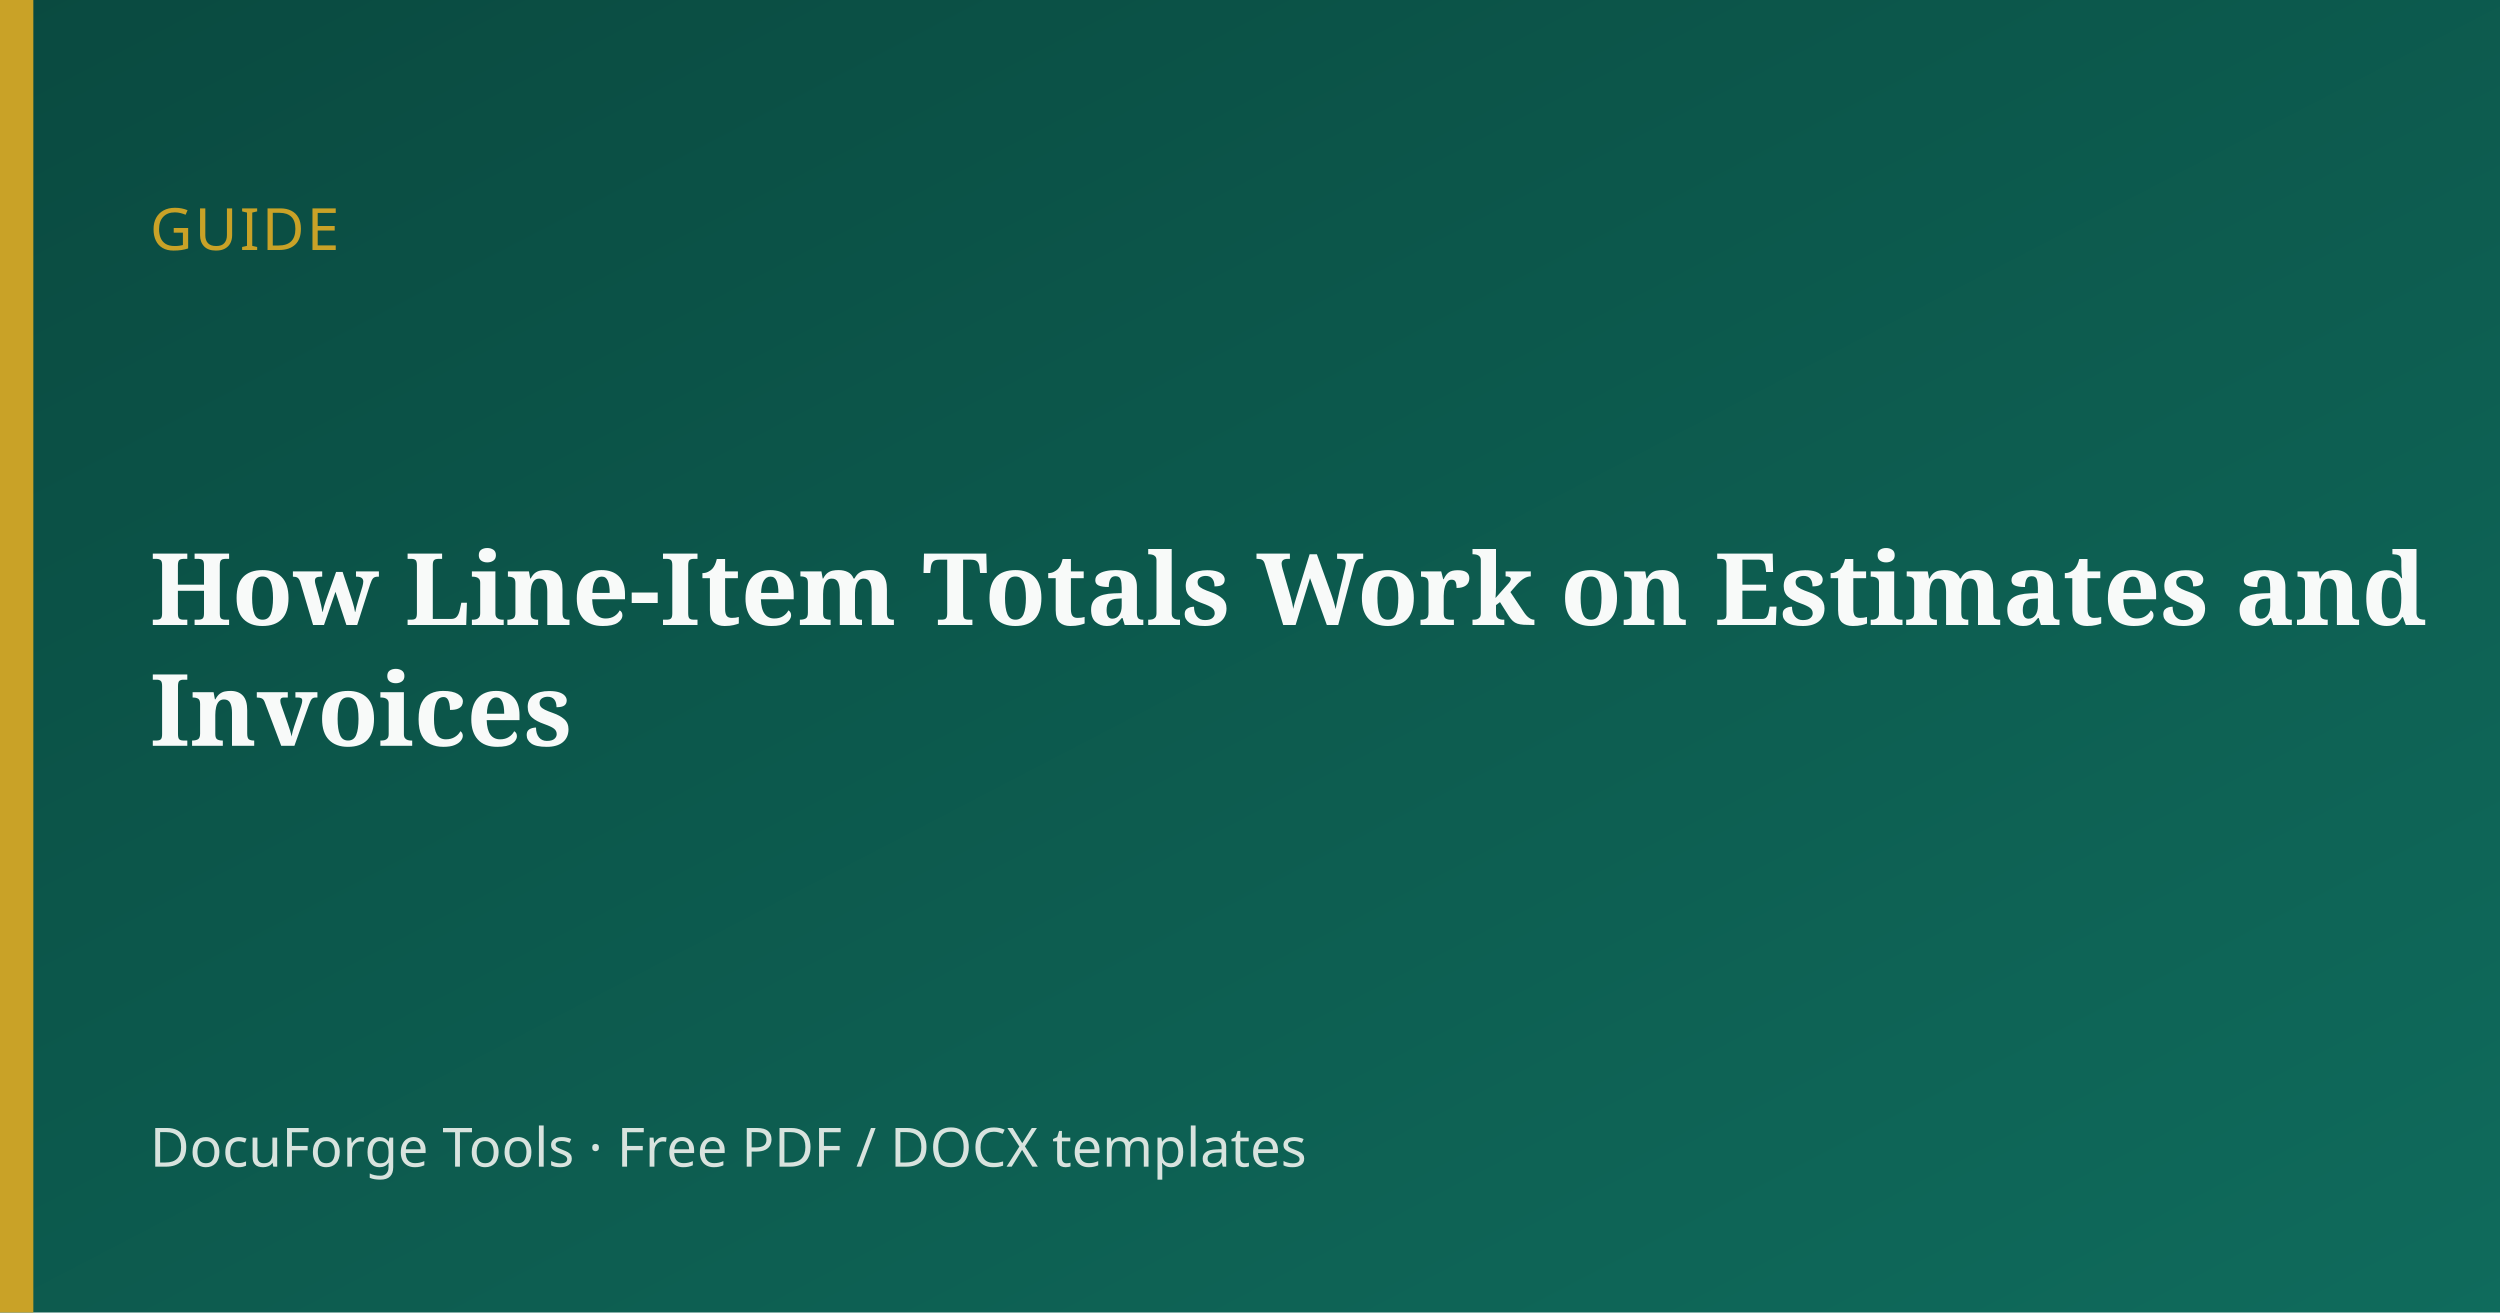
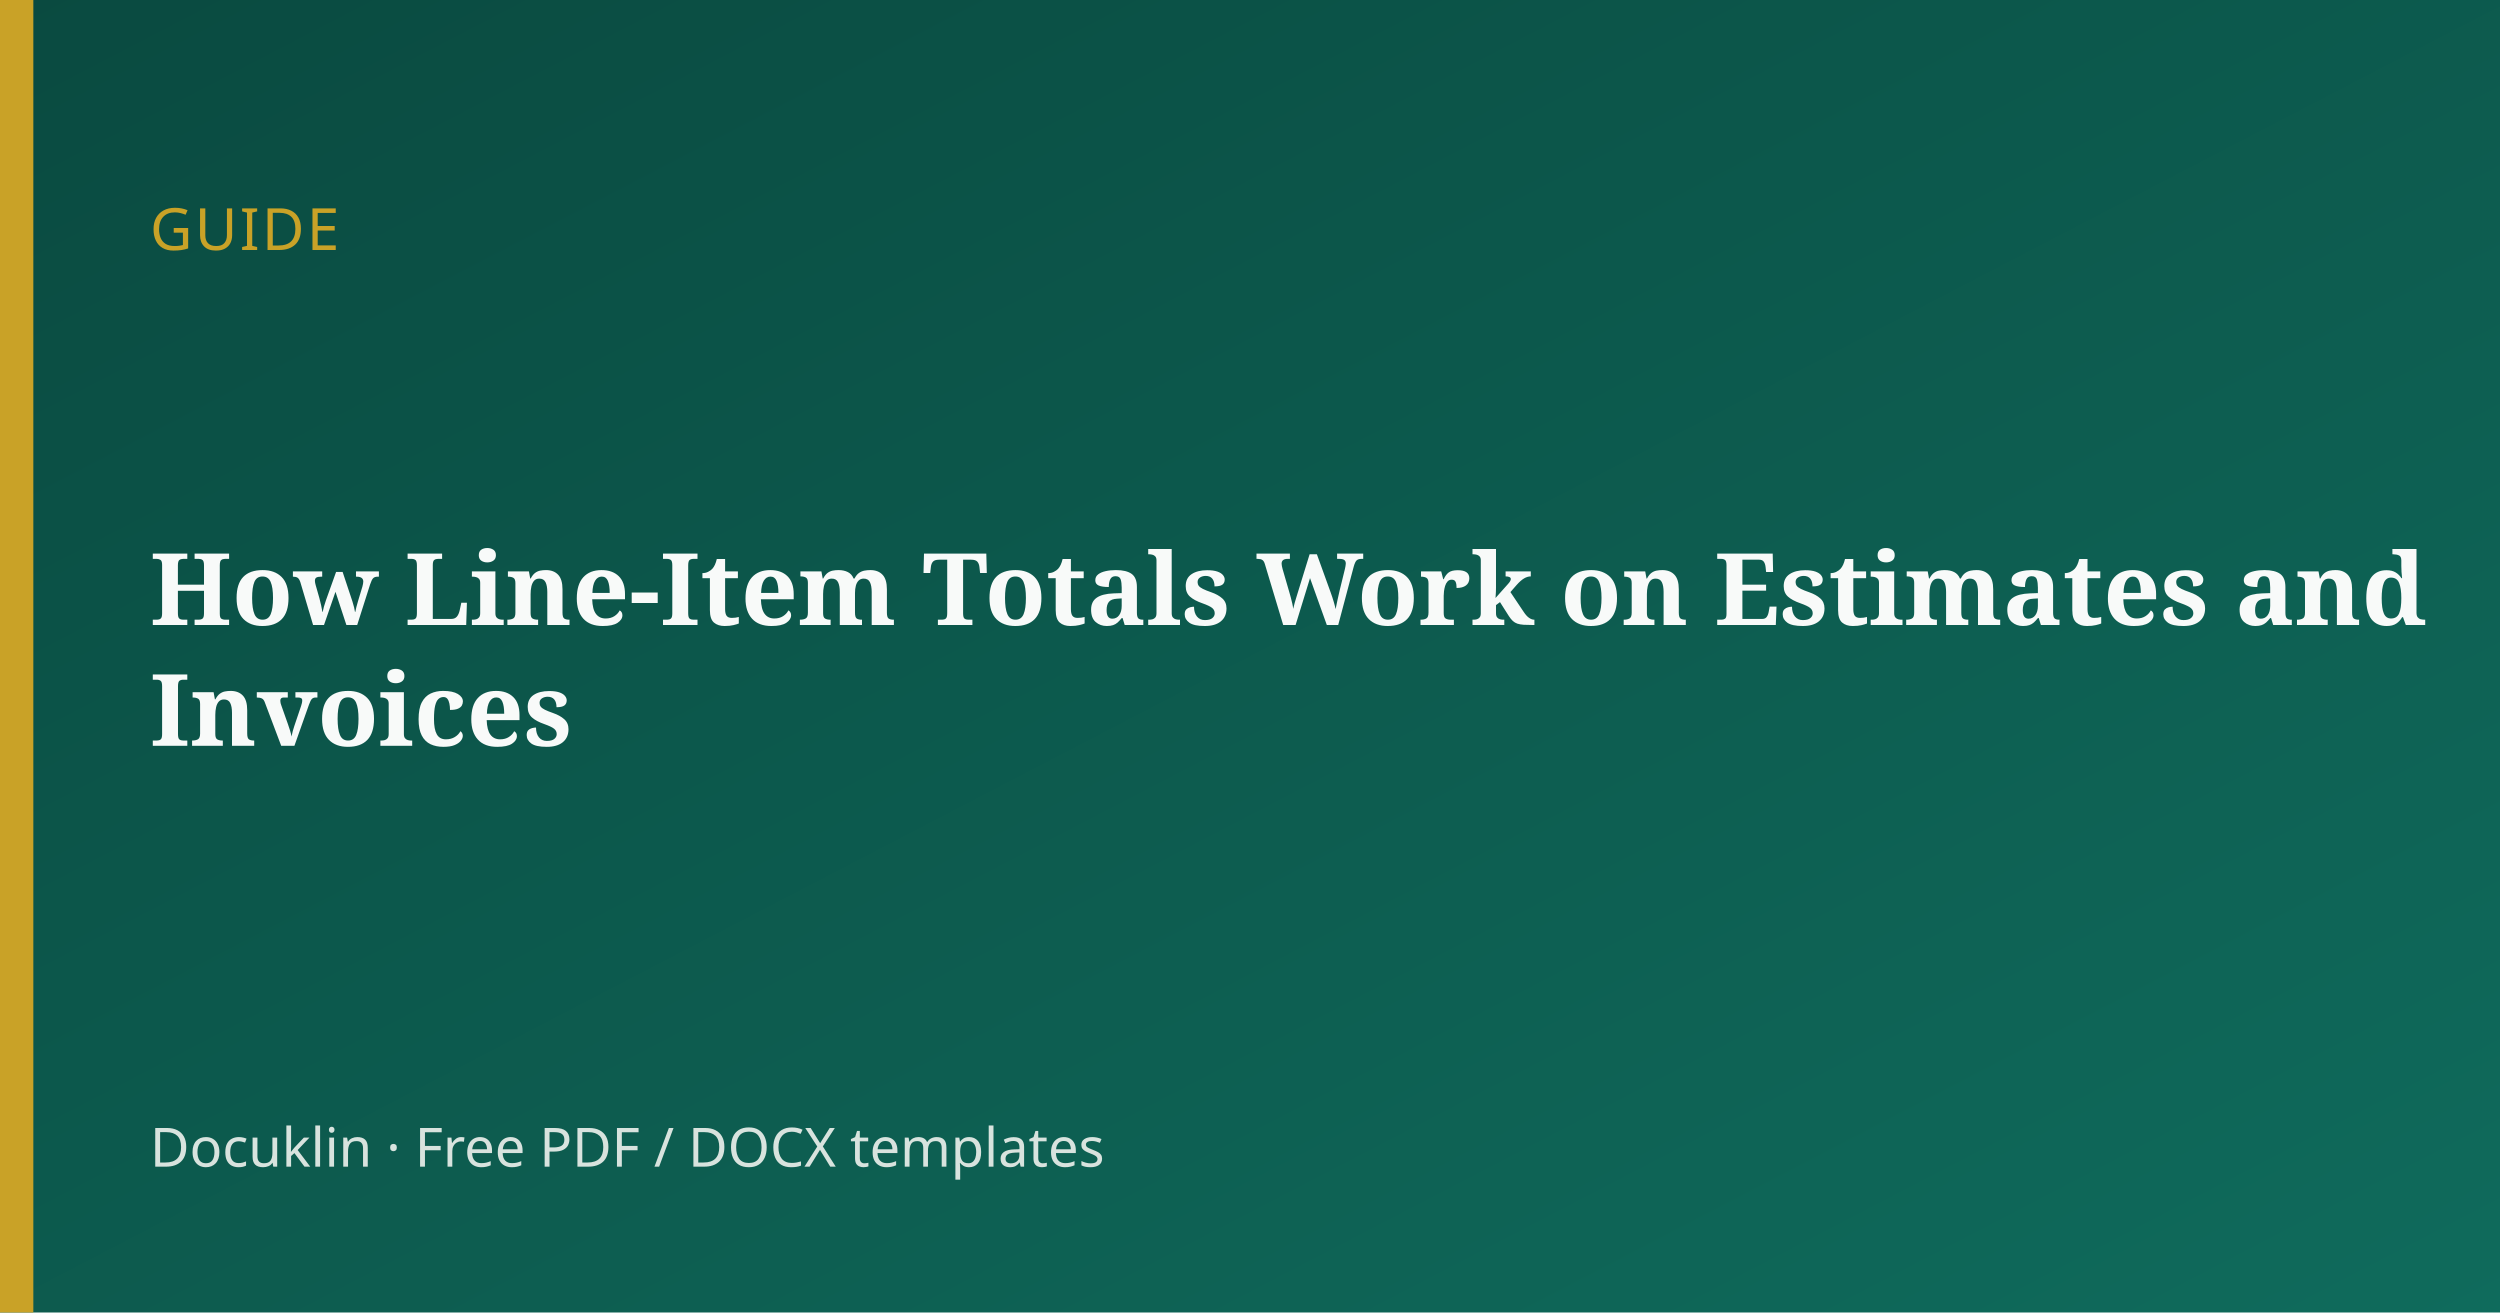
<svg xmlns="http://www.w3.org/2000/svg" width="1200" height="630" viewBox="0 0 1200 630" role="img">
  <defs>
    <linearGradient id="bg" x1="0" y1="0" x2="1" y2="1">
      <stop offset="0%" stop-color="#0a4a40" />
      <stop offset="100%" stop-color="#0f6b5c" />
    </linearGradient>
  </defs>
  <rect width="1200" height="630" fill="url(#bg)" />
  <rect x="0" y="0" width="16" height="630" fill="#c9a227" />
  <text x="72" y="120" fill="#c9a227" font-family="system-ui,sans-serif" font-size="28" letter-spacing="0.04em">GUIDE</text>
  <text x="72" y="300" fill="#f8faf9" font-family="Georgia, serif" font-size="48" font-weight="700">How Line-Item Totals Work on Estimates and</text>
  <text x="72" y="358" fill="#f8faf9" font-family="Georgia, serif" font-size="48" font-weight="700">Invoices</text>
-   <text x="72" y="560" fill="#d8e3de" font-family="system-ui,sans-serif" font-size="26">DocuForge Tools · Free PDF / DOCX templates</text>
+   <text x="72" y="560" fill="#d8e3de" font-family="system-ui,sans-serif" font-size="26">Docuklin · Free PDF / DOCX templates</text>
</svg>
